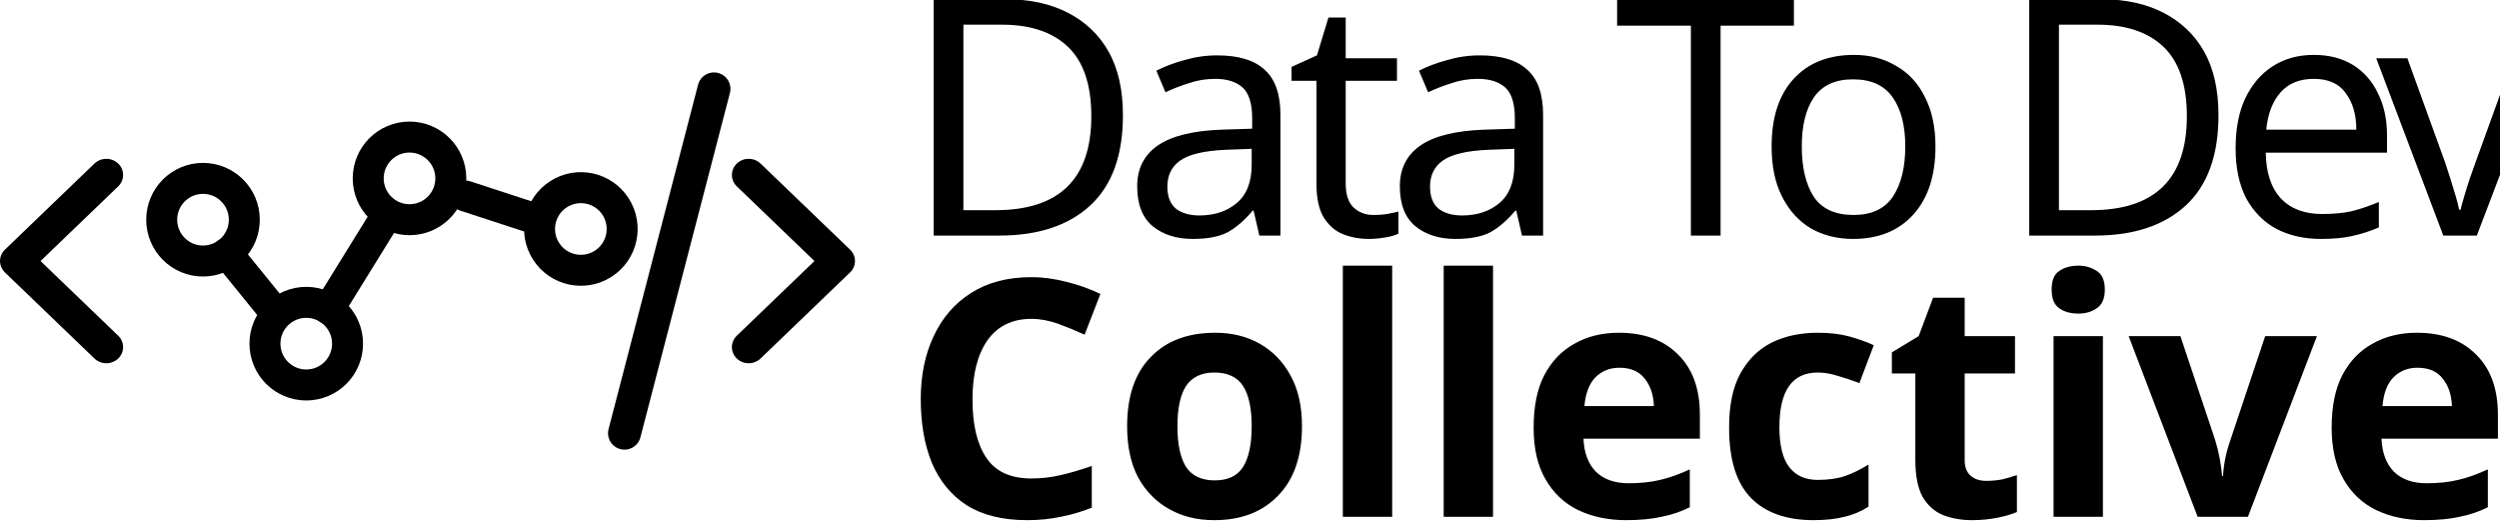
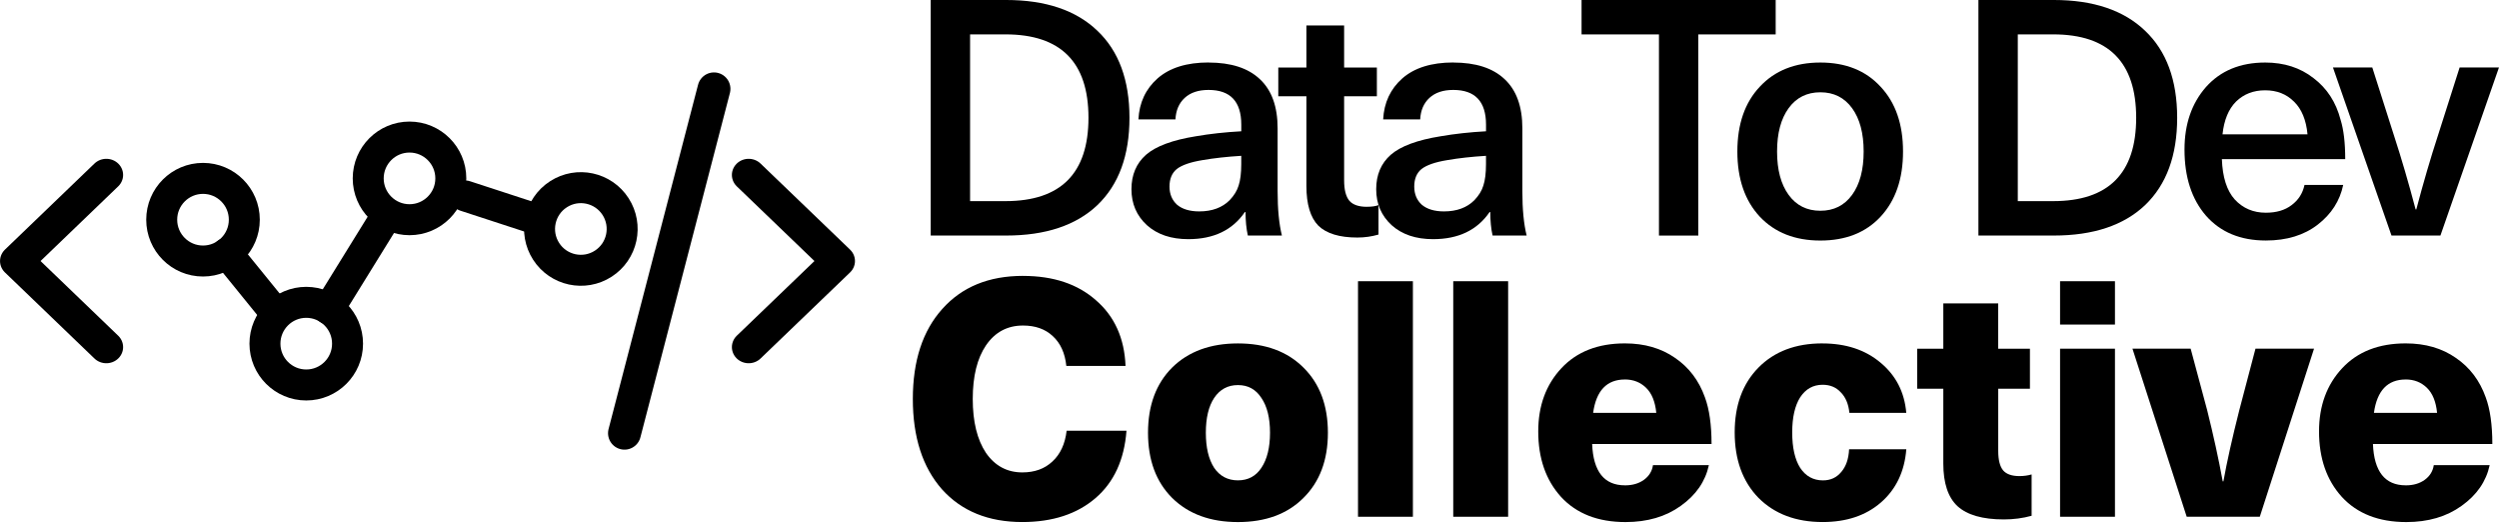
<svg xmlns="http://www.w3.org/2000/svg" width="308.034" height="64.326" viewBox="0 0 81.501 17.02" version="1.1" id="svg23">
  <defs id="defs17" />
  <g id="layer1" transform="translate(-16.66646,-154.1871)">
    <g id="g105" transform="translate(6.425595,0.4656525)">
      <polyline points="7 8 3 12 7 16" id="polyline38" style="fill:none;stroke:#000000;stroke-width:1.5;stroke-linecap:round;stroke-linejoin:round" transform="matrix(0.729866,0,0,0.7015335,8.598641,153.8129)" />
      <polyline points="17 8 21 12 17 16" id="polyline40" style="fill:none;stroke:#000000;stroke-width:1.5;stroke-linecap:round;stroke-linejoin:round" transform="matrix(0.729866,0,0,0.7015335,22.24963,153.8129)" />
      <line x1="33.526" y1="156.619" x2="30.607" y2="167.844" id="line42" style="fill:none;stroke:#000000;stroke-width:1.073;stroke-linecap:round;stroke-linejoin:round" />
      <path d="m 20.961,163.799 1.911,-3.089" id="path78" style="fill:none;stroke:#000000;stroke-width:1.01;stroke-linecap:round;stroke-linejoin:round" />
      <circle cx="16.861" cy="160.884" r="1.347" id="circle70" style="fill:none;stroke:#000000;stroke-width:1.01;stroke-linecap:round;stroke-linejoin:round" />
      <circle cx="23.596" cy="159.537" r="1.347" id="circle72" style="fill:none;stroke:#000000;stroke-width:1.01;stroke-linecap:round;stroke-linejoin:round" />
      <circle cx="20.228" cy="164.925" r="1.347" id="circle74" style="fill:none;stroke:#000000;stroke-width:1.01;stroke-linecap:round;stroke-linejoin:round" />
      <line x1="17.642" y1="161.975" x2="19.218" y2="163.915" id="line76" style="fill:none;stroke:#000000;stroke-width:1.01;stroke-linecap:round;stroke-linejoin:round" />
      <circle cx="-62.869" cy="151.262" r="1.347" id="circle29" style="fill:none;stroke:#000000;stroke-width:1.01;stroke-linecap:round;stroke-linejoin:round" transform="rotate(-32.83198)" />
      <line x1="25.412" y1="160.11" x2="27.787" y2="160.885" id="line31" style="fill:none;stroke:#000000;stroke-width:1.01;stroke-linecap:round;stroke-linejoin:round" />
    </g>
-     <text xml:space="preserve" style="font-style:normal;font-weight:normal;font-size:10.111px;line-height:0.85;font-family:sans-serif;letter-spacing:-0.69px;fill:#000000;fill-opacity:1;stroke:none;stroke-width:0.253" x="46.071" y="161.866" id="text863">
-       <tspan id="tspan861" x="46.071" y="161.866" style="font-style:normal;font-variant:normal;font-weight:500;font-stretch:normal;font-size:10.786px;font-family:'Neue Haas Unica';-inkscape-font-specification:'Neue Haas Unica, Medium';font-variant-ligatures:normal;font-variant-caps:normal;font-variant-numeric:normal;font-variant-east-asian:normal;letter-spacing:-0.69px;stroke-width:0.253">Data To Dev</tspan>
-       <tspan x="46.071" y="171.034" style="font-style:normal;font-variant:normal;font-weight:800;font-stretch:normal;font-size:10.786px;font-family:'Neue Haas Unica';-inkscape-font-specification:'Neue Haas Unica, Ultra-Bold';font-variant-ligatures:normal;font-variant-caps:normal;font-variant-numeric:normal;font-variant-east-asian:normal;letter-spacing:0px;stroke-width:0.253" id="tspan865">Collective</tspan>
-     </text>
+     <g aria-label="Data To Dev Collective" id="text863" style="font-style:normal;font-weight:normal;font-size:10.111px;line-height:0.85;font-family:sans-serif;letter-spacing:-0.69px;fill:#000000;fill-opacity:1;stroke:none;stroke-width:0.253">
+       <path d="m 47.02,161.866 v -7.679 h 2.459 q 1.931,0 2.977,1.003 1.046,0.992 1.046,2.837 0,1.844 -1.046,2.847 -1.046,0.992 -2.977,0.992 z m 2.438,-6.558 h -1.154 v 5.436 h 1.154 q 2.707,0 2.707,-2.718 0,-2.718 -2.707,-2.718 z" style="font-style:normal;font-variant:normal;font-weight:500;font-stretch:normal;font-size:10.786px;font-family:'Neue Haas Unica';-inkscape-font-specification:'Neue Haas Unica, Medium';font-variant-ligatures:normal;font-variant-caps:normal;font-variant-numeric:normal;font-variant-east-asian:normal;letter-spacing:-0.69px;stroke-width:0.253" id="path844" />
+       <path d="m 56.08,156.226 q 1.1,0 1.672,0.539 0.582,0.539 0.582,1.607 v 2.049 q 0,0.884 0.14,1.445 h -1.111 q -0.075,-0.334 -0.075,-0.766 h -0.022 q -0.604,0.884 -1.844,0.884 -0.841,0 -1.348,-0.453 -0.507,-0.464 -0.507,-1.176 0,-0.701 0.475,-1.122 0.485,-0.421 1.629,-0.604 0.69,-0.119 1.478,-0.162 v -0.216 q 0,-1.132 -1.068,-1.132 -0.496,0 -0.777,0.259 -0.28,0.259 -0.302,0.701 h -1.208 q 0.043,-0.82 0.626,-1.337 0.593,-0.518 1.661,-0.518 z m 1.068,3.311 v -0.27 q -0.701,0.043 -1.262,0.14 -0.593,0.097 -0.841,0.291 -0.237,0.194 -0.237,0.572 0,0.367 0.248,0.593 0.259,0.216 0.723,0.216 0.626,0 0.992,-0.367 0.216,-0.227 0.291,-0.475 0.086,-0.259 0.086,-0.701 z" style="font-style:normal;font-variant:normal;font-weight:500;font-stretch:normal;font-size:10.786px;font-family:'Neue Haas Unica';-inkscape-font-specification:'Neue Haas Unica, Medium';font-variant-ligatures:normal;font-variant-caps:normal;font-variant-numeric:normal;font-variant-east-asian:normal;letter-spacing:-0.69px;stroke-width:0.253" id="path846" />
+       <path d="m 61.247,160.928 q 0.237,0 0.377,-0.054 v 0.96 q -0.334,0.097 -0.69,0.097 -0.874,0 -1.273,-0.388 -0.388,-0.399 -0.388,-1.294 v -2.923 h -0.917 v -0.938 h 0.917 v -1.37 h 1.23 v 1.37 h 1.068 v 0.938 h -1.068 v 2.74 q 0,0.464 0.173,0.669 0.173,0.194 0.572,0.194 z" style="font-style:normal;font-variant:normal;font-weight:500;font-stretch:normal;font-size:10.786px;font-family:'Neue Haas Unica';-inkscape-font-specification:'Neue Haas Unica, Medium';font-variant-ligatures:normal;font-variant-caps:normal;font-variant-numeric:normal;font-variant-east-asian:normal;letter-spacing:-0.69px;stroke-width:0.253" id="path848" />
+       <path d="m 64.062,156.226 q 1.1,0 1.672,0.539 0.582,0.539 0.582,1.607 v 2.049 q 0,0.884 0.14,1.445 h -1.111 q -0.075,-0.334 -0.075,-0.766 h -0.022 q -0.604,0.884 -1.844,0.884 -0.841,0 -1.348,-0.453 -0.507,-0.464 -0.507,-1.176 0,-0.701 0.475,-1.122 0.485,-0.421 1.629,-0.604 0.69,-0.119 1.478,-0.162 v -0.216 q 0,-1.132 -1.068,-1.132 -0.496,0 -0.777,0.259 -0.28,0.259 -0.302,0.701 h -1.208 q 0.043,-0.82 0.626,-1.337 0.593,-0.518 1.661,-0.518 z m 1.068,3.311 v -0.27 q -0.701,0.043 -1.262,0.14 -0.593,0.097 -0.841,0.291 -0.237,0.194 -0.237,0.572 0,0.367 0.248,0.593 0.259,0.216 0.723,0.216 0.626,0 0.992,-0.367 0.216,-0.227 0.291,-0.475 0.086,-0.259 0.086,-0.701 z" style="font-style:normal;font-variant:normal;font-weight:500;font-stretch:normal;font-size:10.786px;font-family:'Neue Haas Unica';-inkscape-font-specification:'Neue Haas Unica, Medium';font-variant-ligatures:normal;font-variant-caps:normal;font-variant-numeric:normal;font-variant-east-asian:normal;letter-spacing:-0.69px;stroke-width:0.253" id="path850" />
+       <path d="m 74.578,154.187 v 1.122 h -2.524 v 6.558 h -1.283 v -6.558 h -2.524 v -1.122 z" style="font-style:normal;font-variant:normal;font-weight:500;font-stretch:normal;font-size:10.786px;font-family:'Neue Haas Unica';-inkscape-font-specification:'Neue Haas Unica, Medium';font-variant-ligatures:normal;font-variant-caps:normal;font-variant-numeric:normal;font-variant-east-asian:normal;letter-spacing:-0.69px;stroke-width:0.253" id="path852" />
+       <path d="m 74.061,157.013 q 0.733,-0.787 1.974,-0.787 1.24,0 1.963,0.787 0.733,0.777 0.733,2.114 0,1.337 -0.733,2.125 -0.723,0.777 -1.963,0.777 -1.24,0 -1.974,-0.777 -0.733,-0.787 -0.733,-2.125 0,-1.337 0.733,-2.114 z m 3.009,0.701 q -0.377,-0.518 -1.035,-0.518 -0.658,0 -1.035,0.518 -0.377,0.518 -0.377,1.413 0,0.895 0.377,1.413 0.377,0.518 1.035,0.518 0.658,0 1.035,-0.518 0.377,-0.518 0.377,-1.413 0,-0.895 -0.377,-1.413 z" style="font-style:normal;font-variant:normal;font-weight:500;font-stretch:normal;font-size:10.786px;font-family:'Neue Haas Unica';-inkscape-font-specification:'Neue Haas Unica, Medium';font-variant-ligatures:normal;font-variant-caps:normal;font-variant-numeric:normal;font-variant-east-asian:normal;letter-spacing:-0.69px;stroke-width:0.253" id="path854" />
+       <path d="m 81.19,161.866 v -7.679 h 2.459 q 1.931,0 2.977,1.003 1.046,0.992 1.046,2.837 0,1.844 -1.046,2.847 -1.046,0.992 -2.977,0.992 z m 2.438,-6.558 h -1.154 v 5.436 h 1.154 q 2.707,0 2.707,-2.718 0,-2.718 -2.707,-2.718 z" style="font-style:normal;font-variant:normal;font-weight:500;font-stretch:normal;font-size:10.786px;font-family:'Neue Haas Unica';-inkscape-font-specification:'Neue Haas Unica, Medium';font-variant-ligatures:normal;font-variant-caps:normal;font-variant-numeric:normal;font-variant-east-asian:normal;letter-spacing:-0.69px;stroke-width:0.253" id="path856" />
+       <path d="m 90.563,161.122 q 0.518,0 0.841,-0.248 0.334,-0.248 0.421,-0.658 h 1.262 q -0.162,0.777 -0.83,1.294 -0.669,0.518 -1.693,0.518 -1.24,0 -1.952,-0.809 -0.701,-0.809 -0.701,-2.157 0,-1.24 0.701,-2.038 0.712,-0.798 1.931,-0.798 0.928,0 1.575,0.507 0.658,0.496 0.884,1.359 0.151,0.485 0.151,1.283 h -4.023 q 0.032,0.884 0.421,1.316 0.399,0.431 1.014,0.431 z m 0.917,-3.624 q -0.367,-0.367 -0.938,-0.367 -0.572,0 -0.949,0.367 -0.367,0.367 -0.442,1.068 h 2.772 q -0.065,-0.701 -0.442,-1.068 z" style="font-style:normal;font-variant:normal;font-weight:500;font-stretch:normal;font-size:10.786px;font-family:'Neue Haas Unica';-inkscape-font-specification:'Neue Haas Unica, Medium';font-variant-ligatures:normal;font-variant-caps:normal;font-variant-numeric:normal;font-variant-east-asian:normal;letter-spacing:-0.69px;stroke-width:0.253" id="path858" />
+       <path d="m 98.167,156.387 -1.909,5.479 h -1.596 l -1.909,-5.479 h 1.283 l 0.712,2.233 q 0.356,1.089 0.701,2.394 h 0.022 q 0.345,-1.305 0.701,-2.394 l 0.712,-2.233 z" style="font-style:normal;font-variant:normal;font-weight:500;font-stretch:normal;font-size:10.786px;font-family:'Neue Haas Unica';-inkscape-font-specification:'Neue Haas Unica, Medium';font-variant-ligatures:normal;font-variant-caps:normal;font-variant-numeric:normal;font-variant-east-asian:normal;letter-spacing:-0.69px;stroke-width:0.253" id="path860" />
+       <path d="m 50.03,163.182 q 1.488,0 2.384,0.798 0.906,0.787 0.96,2.136 h -1.931 q -0.065,-0.626 -0.442,-0.971 -0.367,-0.345 -0.971,-0.345 -0.766,0 -1.208,0.647 -0.431,0.636 -0.431,1.747 0,1.111 0.431,1.758 0.442,0.636 1.186,0.636 0.604,0 0.981,-0.356 0.388,-0.356 0.464,-1.003 h 1.952 q -0.108,1.424 -1.014,2.2 -0.906,0.777 -2.384,0.777 -1.661,0 -2.621,-1.068 -0.949,-1.079 -0.949,-2.944 0,-1.866 0.96,-2.934 0.96,-1.079 2.632,-1.079 z" style="font-style:normal;font-variant:normal;font-weight:800;font-stretch:normal;font-size:10.786px;font-family:'Neue Haas Unica';-inkscape-font-specification:'Neue Haas Unica, Ultra-Bold';font-variant-ligatures:normal;font-variant-caps:normal;font-variant-numeric:normal;font-variant-east-asian:normal;letter-spacing:0px;stroke-width:0.253" id="path862" />
+       <path d="m 54.894,166.17 q 0.798,-0.787 2.146,-0.787 1.348,0 2.136,0.787 0.798,0.787 0.798,2.125 0,1.337 -0.798,2.125 -0.787,0.787 -2.136,0.787 -1.348,0 -2.146,-0.787 -0.787,-0.787 -0.787,-2.125 0,-1.337 0.787,-2.125 z m 2.912,0.992 q -0.27,-0.421 -0.766,-0.421 -0.496,0 -0.777,0.421 -0.27,0.41 -0.27,1.132 0,0.723 0.27,1.143 0.28,0.41 0.777,0.41 0.496,0 0.766,-0.41 0.28,-0.421 0.28,-1.143 0,-0.723 -0.28,-1.132 z" style="font-style:normal;font-variant:normal;font-weight:800;font-stretch:normal;font-size:10.786px;font-family:'Neue Haas Unica';-inkscape-font-specification:'Neue Haas Unica, Ultra-Bold';font-variant-ligatures:normal;font-variant-caps:normal;font-variant-numeric:normal;font-variant-east-asian:normal;letter-spacing:0px;stroke-width:0.253" id="path864" />
+       <path d="m 62.746,163.355 v 7.679 h -1.79 v -7.679 z" style="font-style:normal;font-variant:normal;font-weight:800;font-stretch:normal;font-size:10.786px;font-family:'Neue Haas Unica';-inkscape-font-specification:'Neue Haas Unica, Ultra-Bold';font-variant-ligatures:normal;font-variant-caps:normal;font-variant-numeric:normal;font-variant-east-asian:normal;letter-spacing:0px;stroke-width:0.253" id="path866" />
+       <path d="m 65.852,163.355 v 7.679 h -1.79 v -7.679 z" style="font-style:normal;font-variant:normal;font-weight:800;font-stretch:normal;font-size:10.786px;font-family:'Neue Haas Unica';-inkscape-font-specification:'Neue Haas Unica, Ultra-Bold';font-variant-ligatures:normal;font-variant-caps:normal;font-variant-numeric:normal;font-variant-east-asian:normal;letter-spacing:0px;stroke-width:0.253" id="path868" />
+       <path d="m 69.659,170.01 q 0.377,0 0.626,-0.183 0.248,-0.183 0.291,-0.475 h 1.823 q -0.173,0.798 -0.917,1.327 -0.733,0.528 -1.801,0.528 -1.348,0 -2.103,-0.82 -0.744,-0.82 -0.744,-2.136 0,-1.251 0.755,-2.06 0.755,-0.809 2.071,-0.809 0.96,0 1.639,0.475 0.679,0.464 0.971,1.283 0.216,0.582 0.216,1.521 h -3.894 q 0.054,1.348 1.068,1.348 z m 0,-3.451 q -0.884,0 -1.035,1.089 h 2.06 q -0.054,-0.55 -0.334,-0.82 -0.28,-0.27 -0.69,-0.27 z" style="font-style:normal;font-variant:normal;font-weight:800;font-stretch:normal;font-size:10.786px;font-family:'Neue Haas Unica';-inkscape-font-specification:'Neue Haas Unica, Ultra-Bold';font-variant-ligatures:normal;font-variant-caps:normal;font-variant-numeric:normal;font-variant-east-asian:normal;letter-spacing:0px;stroke-width:0.253" id="path870" />
+       <path d="m 76.098,165.383 q 1.154,0 1.898,0.626 0.755,0.626 0.841,1.639 h -1.855 q -0.043,-0.431 -0.28,-0.669 -0.226,-0.248 -0.593,-0.248 -0.464,0 -0.733,0.41 -0.259,0.41 -0.259,1.143 0,0.744 0.259,1.154 0.27,0.41 0.744,0.41 0.367,0 0.593,-0.27 0.237,-0.27 0.259,-0.744 h 1.866 q -0.086,1.089 -0.83,1.736 -0.733,0.636 -1.898,0.636 -1.305,0 -2.092,-0.787 -0.777,-0.798 -0.777,-2.136 0,-1.327 0.777,-2.114 0.777,-0.787 2.082,-0.787 z" style="font-style:normal;font-variant:normal;font-weight:800;font-stretch:normal;font-size:10.786px;font-family:'Neue Haas Unica';-inkscape-font-specification:'Neue Haas Unica, Ultra-Bold';font-variant-ligatures:normal;font-variant-caps:normal;font-variant-numeric:normal;font-variant-east-asian:normal;letter-spacing:0px;stroke-width:0.253" id="path872" />
+       <path d="m 82.526,169.708 q 0.216,0 0.399,-0.054 v 1.348 q -0.431,0.119 -0.906,0.119 -1.035,0 -1.51,-0.431 -0.464,-0.431 -0.464,-1.391 v -2.438 h -0.852 v -1.305 h 0.852 v -1.478 h 1.79 v 1.478 h 1.035 v 1.305 H 81.836 v 2.028 q 0,0.442 0.162,0.636 0.162,0.183 0.528,0.183 z" style="font-style:normal;font-variant:normal;font-weight:800;font-stretch:normal;font-size:10.786px;font-family:'Neue Haas Unica';-inkscape-font-specification:'Neue Haas Unica, Ultra-Bold';font-variant-ligatures:normal;font-variant-caps:normal;font-variant-numeric:normal;font-variant-east-asian:normal;letter-spacing:0px;stroke-width:0.253" id="path874" />
+       <path d="m 85.643,165.555 v 5.479 H 83.853 v -5.479 z m 0,-2.2 v 1.413 H 83.853 v -1.413 z" style="font-style:normal;font-variant:normal;font-weight:800;font-stretch:normal;font-size:10.786px;font-family:'Neue Haas Unica';-inkscape-font-specification:'Neue Haas Unica, Ultra-Bold';font-variant-ligatures:normal;font-variant-caps:normal;font-variant-numeric:normal;font-variant-east-asian:normal;letter-spacing:0px;stroke-width:0.253" id="path876" />
+       <path d="m 92.136,165.555 -1.769,5.479 h -2.384 l -1.769,-5.479 h 1.898 l 0.539,2.006 q 0.302,1.208 0.507,2.319 h 0.022 q 0.173,-0.96 0.518,-2.319 l 0.528,-2.006 z" style="font-style:normal;font-variant:normal;font-weight:800;font-stretch:normal;font-size:10.786px;font-family:'Neue Haas Unica';-inkscape-font-specification:'Neue Haas Unica, Ultra-Bold';font-variant-ligatures:normal;font-variant-caps:normal;font-variant-numeric:normal;font-variant-east-asian:normal;letter-spacing:0px;stroke-width:0.253" id="path878" />
+       <path d="m 95.124,170.01 q 0.377,0 0.626,-0.183 0.248,-0.183 0.291,-0.475 h 1.823 q -0.173,0.798 -0.917,1.327 -0.733,0.528 -1.801,0.528 -1.348,0 -2.103,-0.82 -0.744,-0.82 -0.744,-2.136 0,-1.251 0.755,-2.06 0.755,-0.809 2.071,-0.809 0.96,0 1.639,0.475 0.679,0.464 0.971,1.283 0.216,0.582 0.216,1.521 h -3.894 q 0.054,1.348 1.068,1.348 z m 0,-3.451 q -0.884,0 -1.035,1.089 h 2.06 q -0.054,-0.55 -0.334,-0.82 -0.28,-0.27 -0.69,-0.27 z" style="font-style:normal;font-variant:normal;font-weight:800;font-stretch:normal;font-size:10.786px;font-family:'Neue Haas Unica';-inkscape-font-specification:'Neue Haas Unica, Ultra-Bold';font-variant-ligatures:normal;font-variant-caps:normal;font-variant-numeric:normal;font-variant-east-asian:normal;letter-spacing:0px;stroke-width:0.253" id="path880" />
+     </g>
  </g>
</svg>
